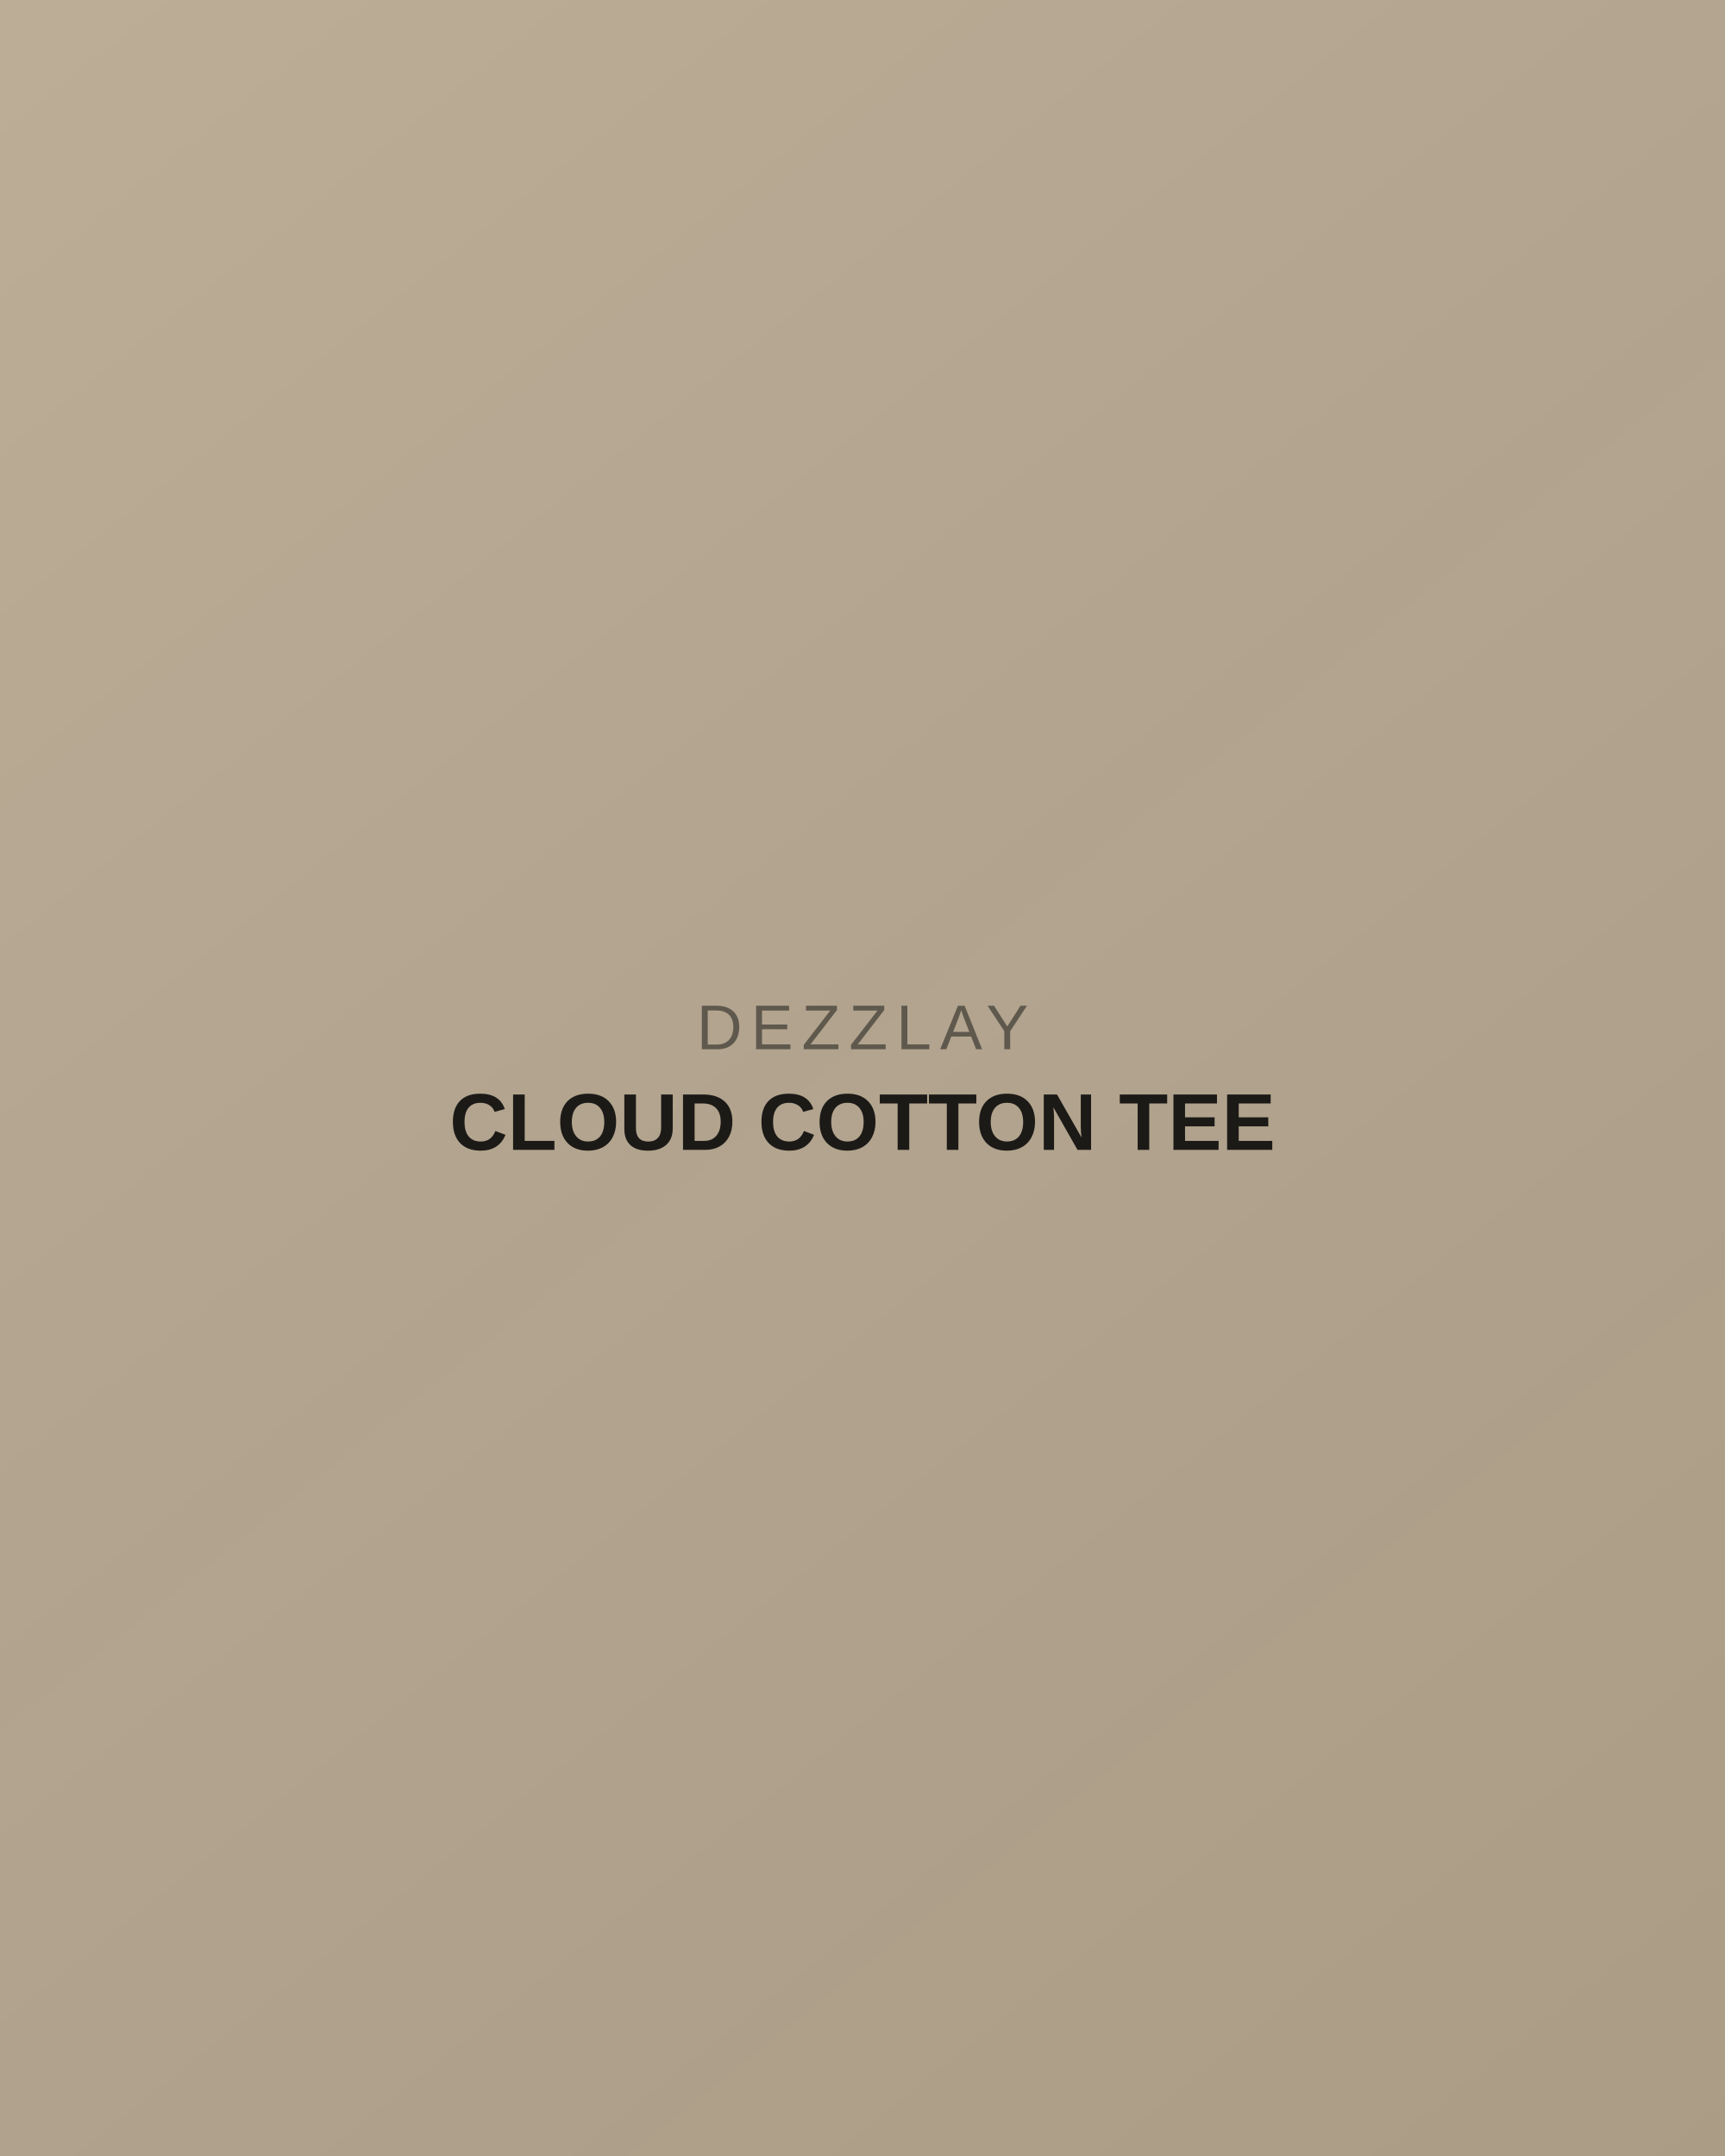
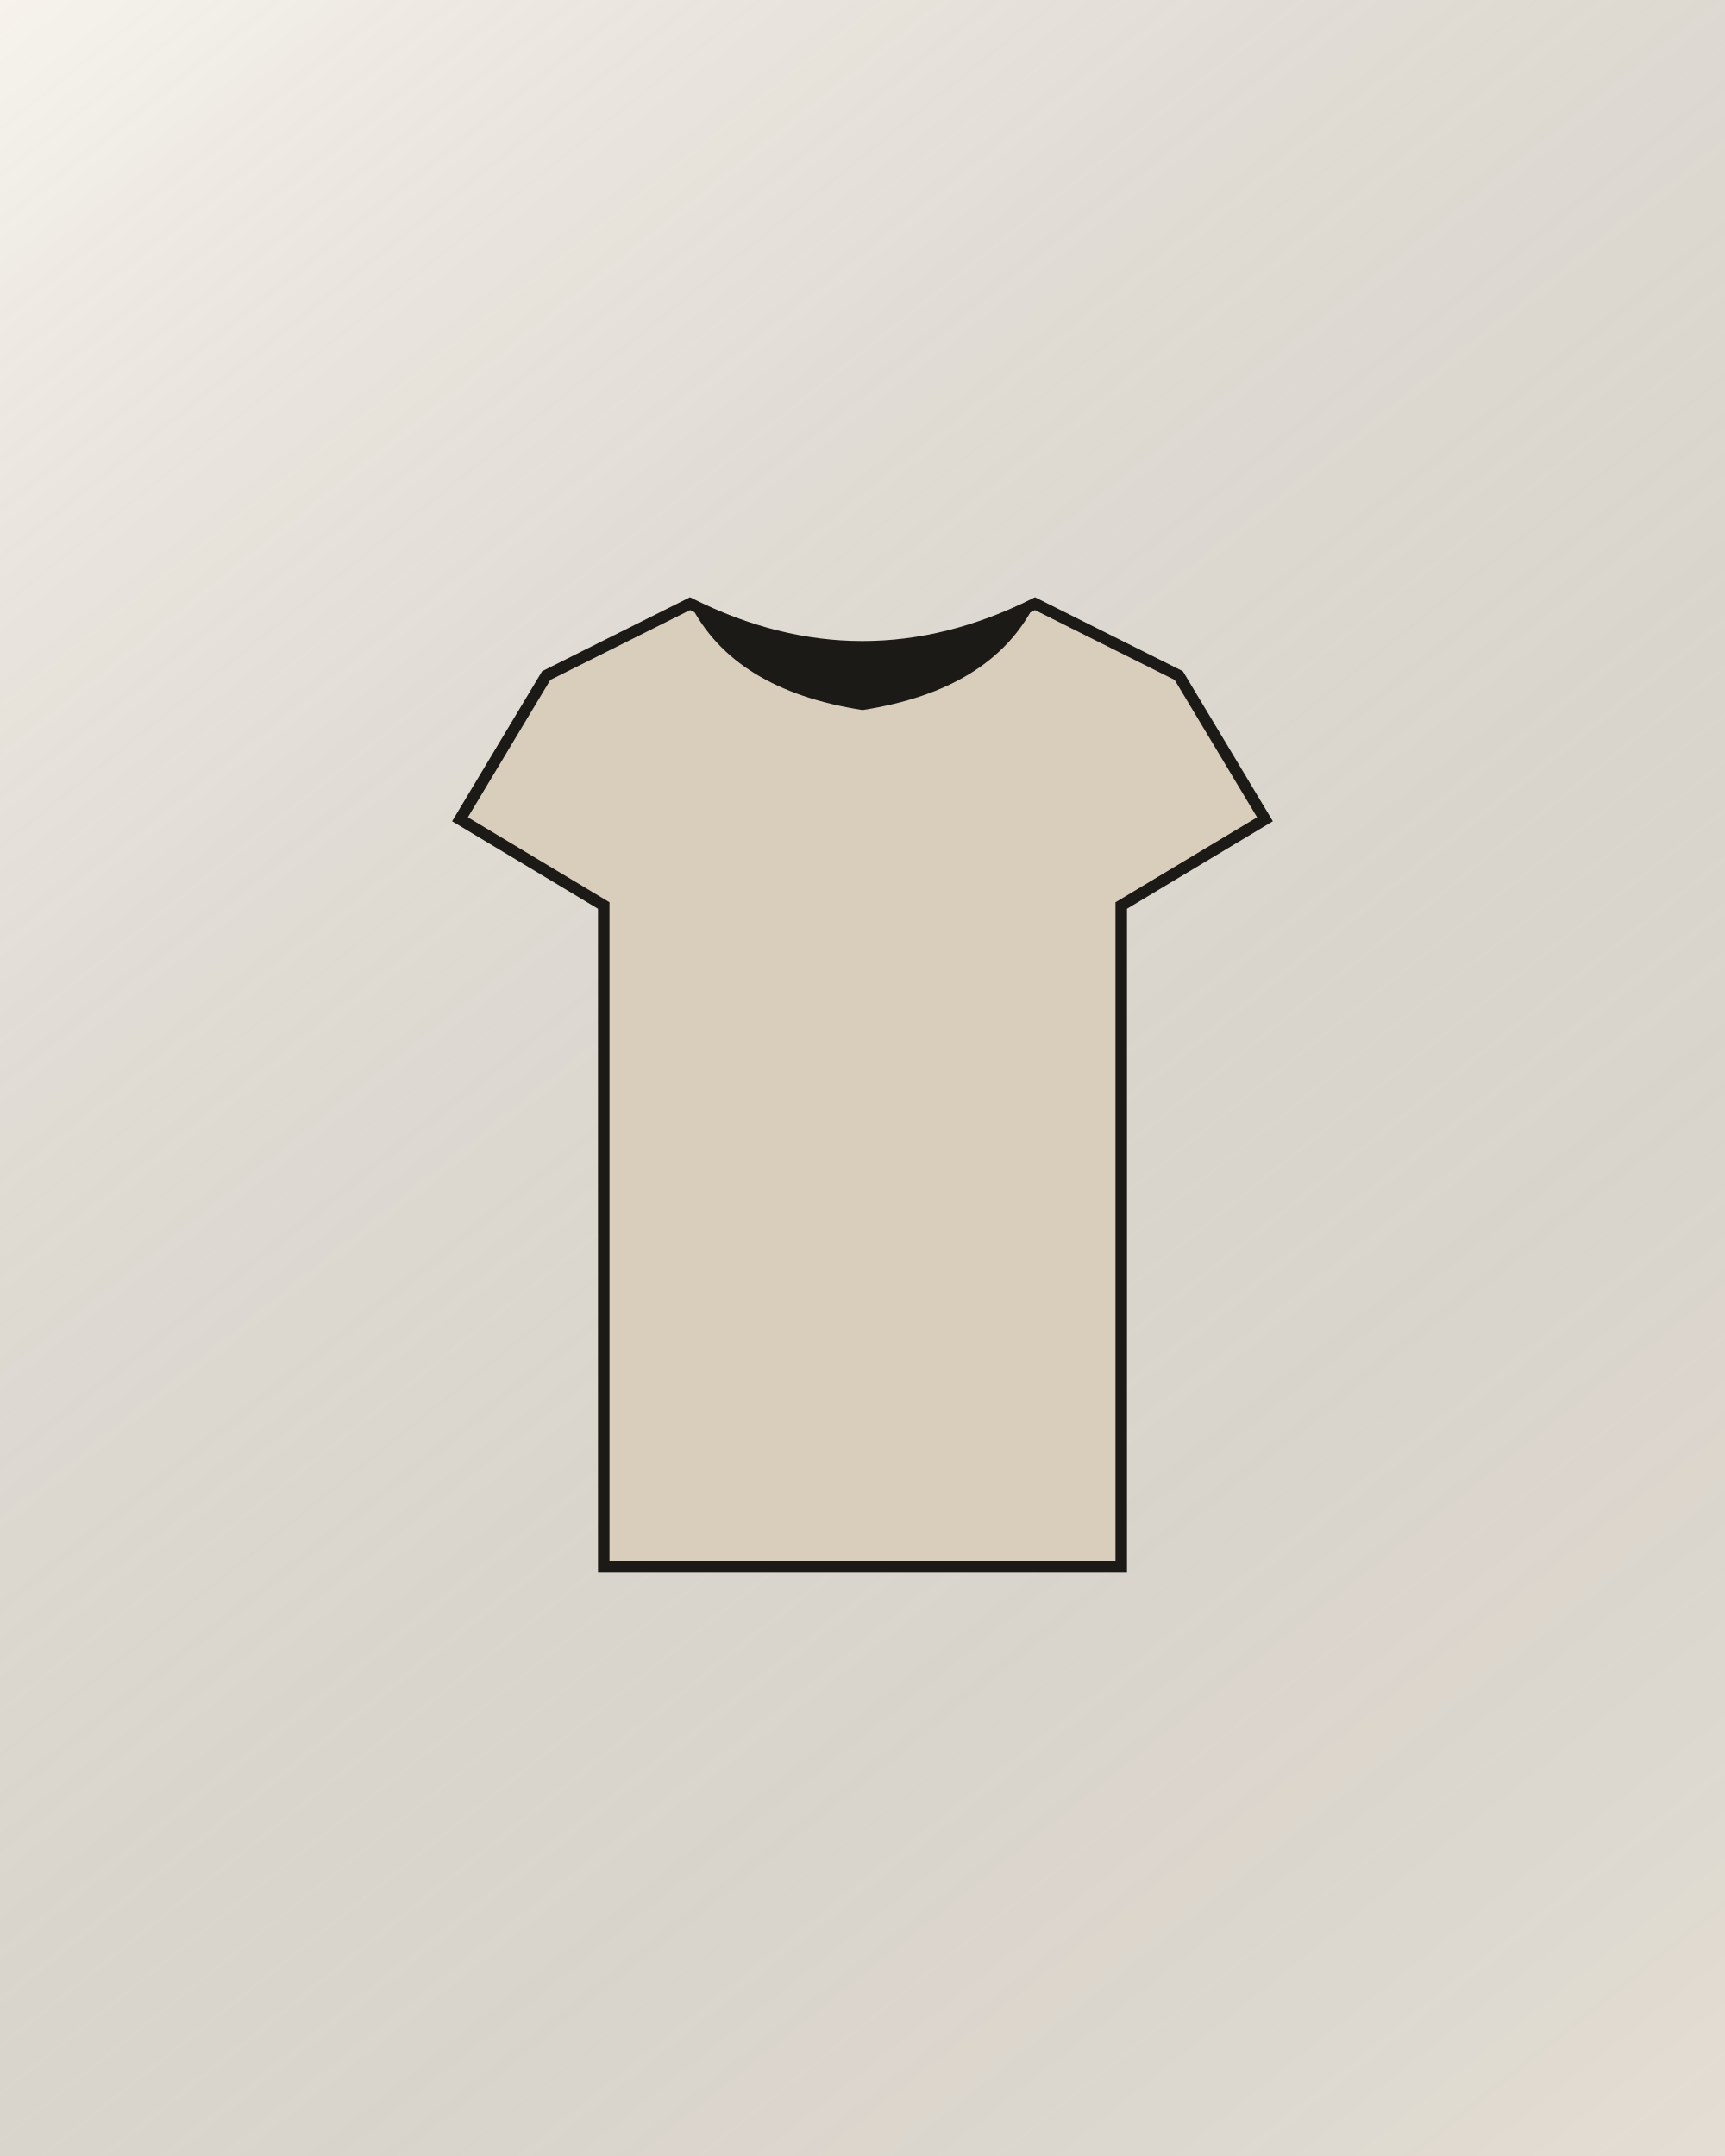
<svg xmlns="http://www.w3.org/2000/svg" viewBox="0 0 600 750">
-   <rect width="600" height="750" fill="#B5A68E" />
-   <rect x="0" y="0" width="600" height="750" fill="url(#g3a)" opacity="0.5" />
  <defs>
-     <linearGradient id="g3a" x1="0" y1="0" x2="600" y2="750" gradientUnits="userSpaceOnUse">
-       <stop offset="0" stop-color="#ffffff" stop-opacity="0.15" />
-       <stop offset="1" stop-color="#000000" stop-opacity="0.12" />
+     <linearGradient id="bgGrad" x1="0" y1="0" x2="600" y2="750" gradientUnits="userSpaceOnUse">
+       <stop offset="0" stop-color="#ffffff" stop-opacity="0.35" />
+       <stop offset="1" stop-color="#000000" stop-opacity="0.06" />
    </linearGradient>
  </defs>
-   <text x="300" y="365" font-family="'Helvetica Neue', Arial, sans-serif" font-size="22" letter-spacing="3" fill="#1C1A17" text-anchor="middle" opacity="0.55">DEZZLAY</text>
-   <text x="300" y="400" font-family="'Helvetica Neue', Arial, sans-serif" font-size="28" font-weight="600" fill="#1C1A17" text-anchor="middle">CLOUD COTTON TEE</text>
+   <rect width="600" height="750" fill="#F2ECE2" />
+   <rect width="600" height="750" fill="url(#bgGrad)" />
+   <g transform="translate(300,375)">
+     <g>
+       <path d="M -110,-140 L -60,-165 Q 0,-135 60,-165 L 110,-140 L 140,-90 L 90,-60 L 90,170 L -90,170 L -90,-60 L -140,-90 Z" fill="#D9CEBB" stroke="#1C1A17" stroke-width="4" />
+       <path d="M -60,-165 Q 0,-135 60,-165 Q 45,-135 0,-128 Q -45,-135 -60,-165 Z" fill="#1C1A17" />
+     </g>
+   </g>
</svg>
